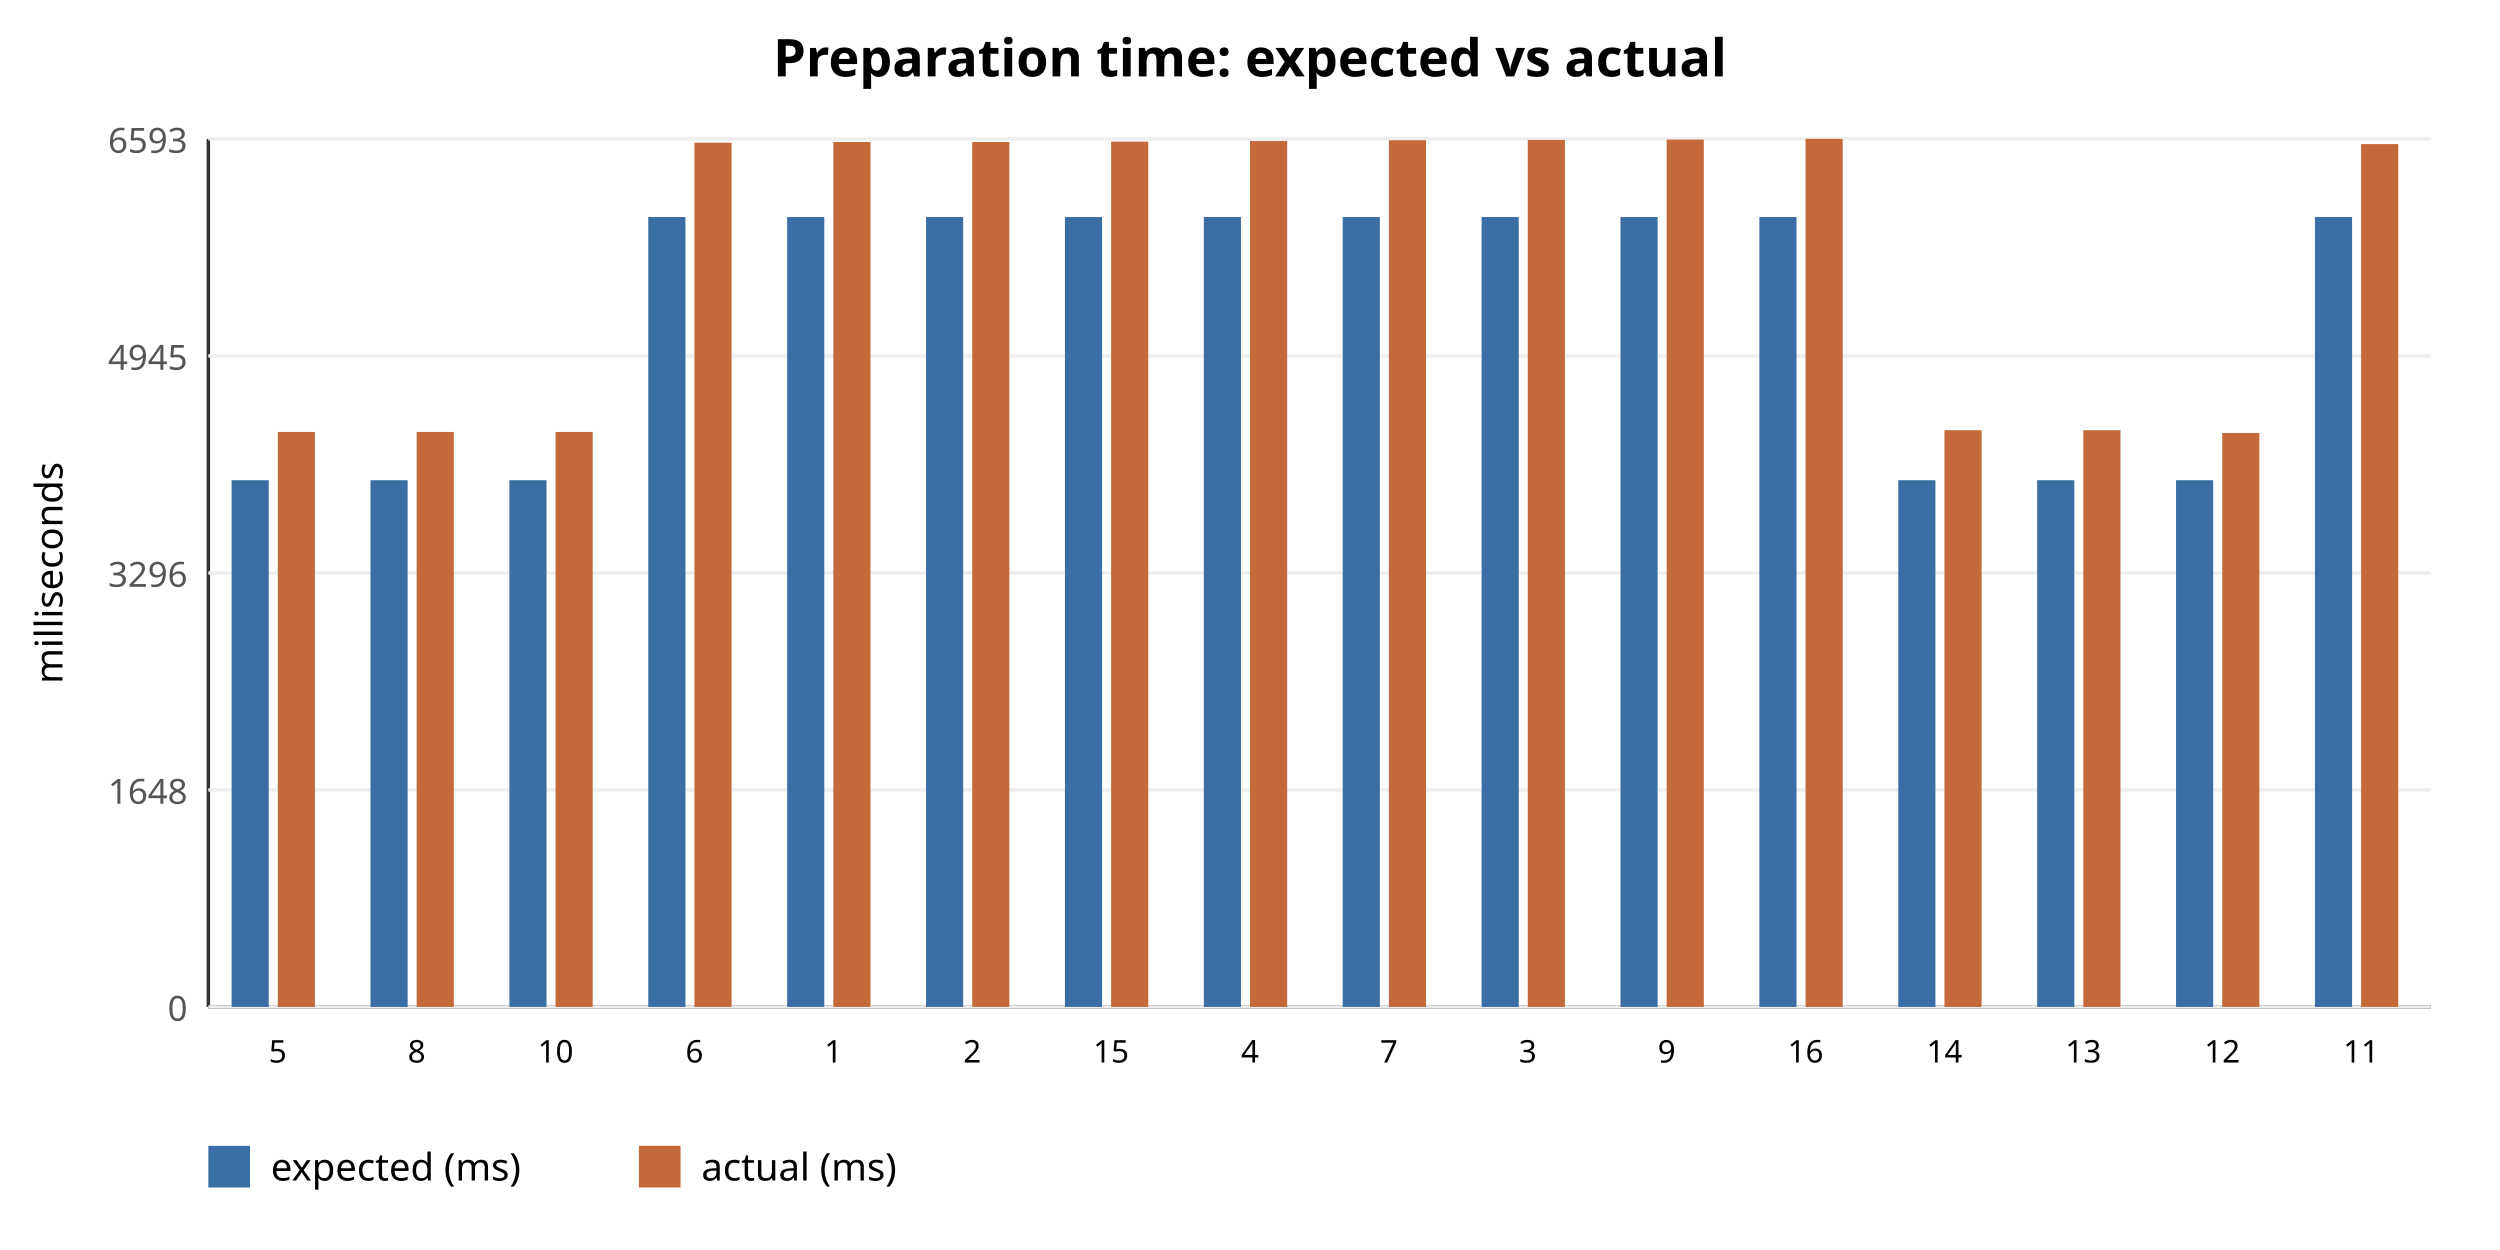
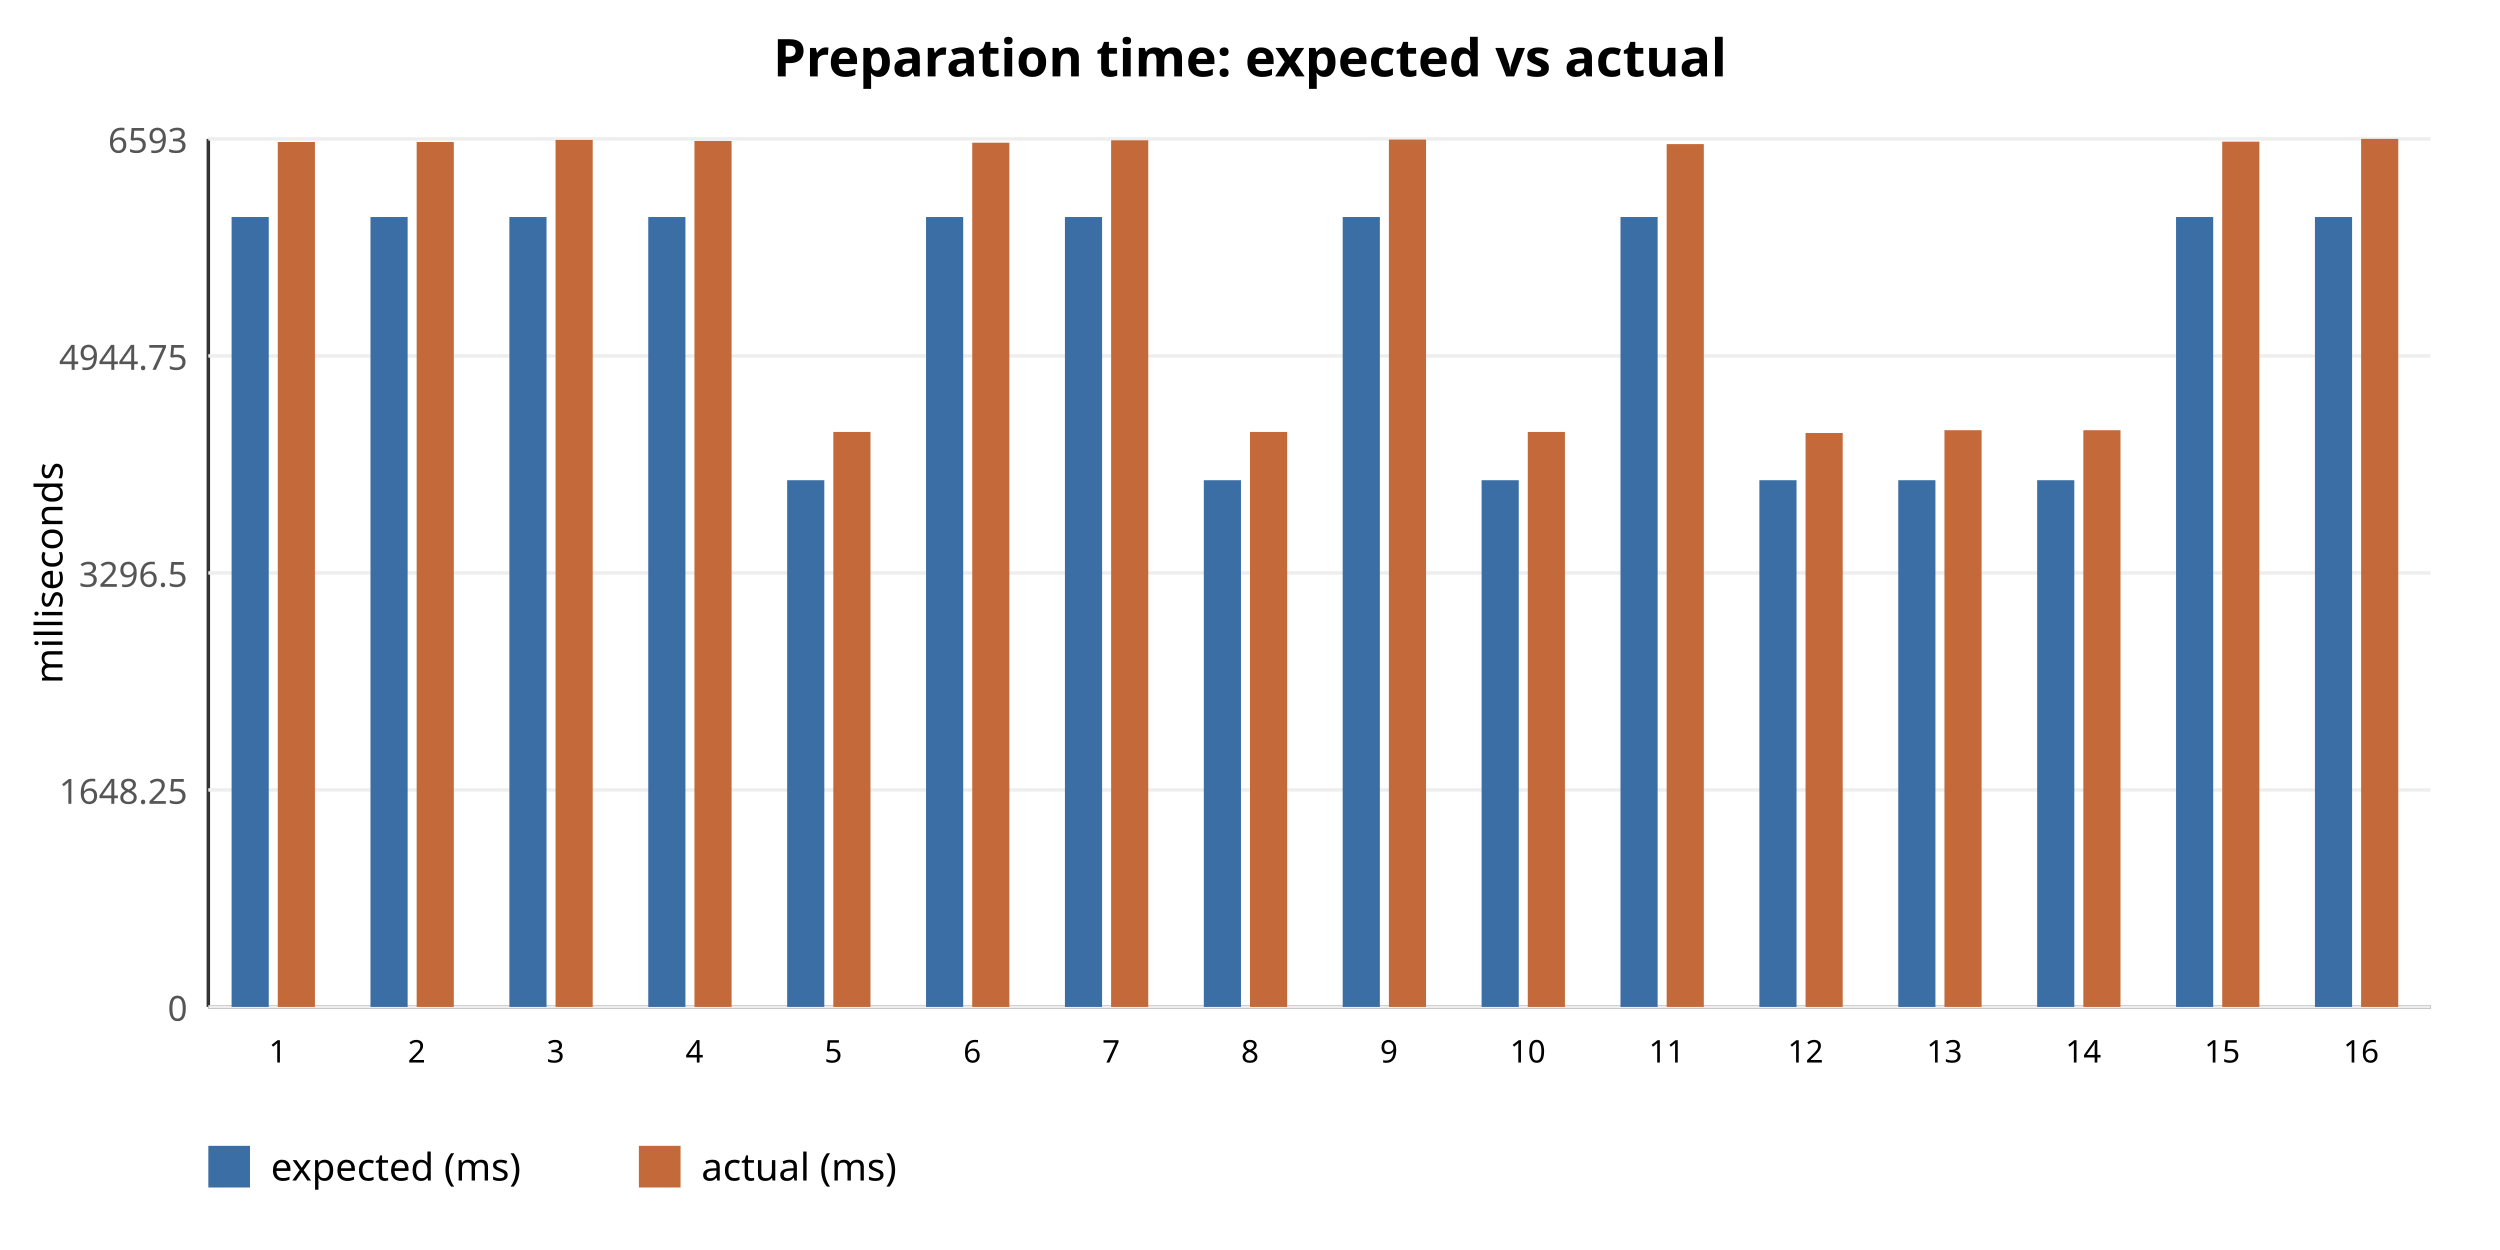
<svg xmlns="http://www.w3.org/2000/svg" width="720" height="360">
  <rect width="720" height="360" fill="white" />
  <text x="360.0" y="22" text-anchor="middle" font-family="sans-serif" font-size="15" font-weight="bold">Preparation time: expected vs actual</text>
  <line x1="60" y1="40" x2="60" y2="290" stroke="#333" />
  <line x1="60" y1="290" x2="700" y2="290" stroke="#333" />
  <line x1="60" y1="40.0" x2="700" y2="40.0" stroke="#eee" />
  <text x="54" y="44.0" text-anchor="end" font-family="sans-serif" font-size="10" fill="#555">6593</text>
  <line x1="60" y1="102.5" x2="700" y2="102.5" stroke="#eee" />
-   <text x="54" y="106.5" text-anchor="end" font-family="sans-serif" font-size="10" fill="#555">4945</text>
+   <text x="54" y="106.5" text-anchor="end" font-family="sans-serif" font-size="10" fill="#555">4944.75</text>
  <line x1="60" y1="165.0" x2="700" y2="165.0" stroke="#eee" />
-   <text x="54" y="169.0" text-anchor="end" font-family="sans-serif" font-size="10" fill="#555">3296</text>
+   <text x="54" y="169.0" text-anchor="end" font-family="sans-serif" font-size="10" fill="#555">3296.5</text>
  <line x1="60" y1="227.5" x2="700" y2="227.5" stroke="#eee" />
-   <text x="54" y="231.5" text-anchor="end" font-family="sans-serif" font-size="10" fill="#555">1648</text>
+   <text x="54" y="231.5" text-anchor="end" font-family="sans-serif" font-size="10" fill="#555">1648.25</text>
  <line x1="60" y1="290.0" x2="700" y2="290.0" stroke="#eee" />
  <text x="54" y="294.0" text-anchor="end" font-family="sans-serif" font-size="10" fill="#555">0</text>
-   <rect x="66.7" y="138.3" width="10.7" height="151.7" fill="#3b6ea5" />
-   <rect x="80.0" y="124.4" width="10.7" height="165.6" fill="#c46a3a" />
-   <text x="80.0" y="306" text-anchor="middle" font-family="sans-serif" font-size="9">5</text>
-   <rect x="106.7" y="138.3" width="10.7" height="151.7" fill="#3b6ea5" />
-   <rect x="120.0" y="124.4" width="10.7" height="165.6" fill="#c46a3a" />
-   <text x="120.0" y="306" text-anchor="middle" font-family="sans-serif" font-size="9">8</text>
-   <rect x="146.7" y="138.3" width="10.7" height="151.7" fill="#3b6ea5" />
-   <rect x="160.0" y="124.4" width="10.7" height="165.6" fill="#c46a3a" />
-   <text x="160.0" y="306" text-anchor="middle" font-family="sans-serif" font-size="9">10</text>
+   <rect x="66.7" y="62.5" width="10.7" height="227.5" fill="#3b6ea5" />
+   <rect x="80.0" y="40.9" width="10.7" height="249.1" fill="#c46a3a" />
+   <text x="80.0" y="306" text-anchor="middle" font-family="sans-serif" font-size="9">1</text>
+   <rect x="106.7" y="62.5" width="10.7" height="227.5" fill="#3b6ea5" />
+   <rect x="120.0" y="40.9" width="10.7" height="249.1" fill="#c46a3a" />
+   <text x="120.0" y="306" text-anchor="middle" font-family="sans-serif" font-size="9">2</text>
+   <rect x="146.7" y="62.5" width="10.7" height="227.5" fill="#3b6ea5" />
+   <rect x="160.0" y="40.3" width="10.7" height="249.7" fill="#c46a3a" />
+   <text x="160.0" y="306" text-anchor="middle" font-family="sans-serif" font-size="9">3</text>
  <rect x="186.7" y="62.5" width="10.7" height="227.5" fill="#3b6ea5" />
-   <rect x="200.0" y="41.1" width="10.7" height="248.9" fill="#c46a3a" />
-   <text x="200.0" y="306" text-anchor="middle" font-family="sans-serif" font-size="9">6</text>
-   <rect x="226.7" y="62.5" width="10.7" height="227.5" fill="#3b6ea5" />
-   <rect x="240.0" y="40.9" width="10.7" height="249.1" fill="#c46a3a" />
-   <text x="240.0" y="306" text-anchor="middle" font-family="sans-serif" font-size="9">1</text>
+   <rect x="200.0" y="40.6" width="10.7" height="249.4" fill="#c46a3a" />
+   <text x="200.0" y="306" text-anchor="middle" font-family="sans-serif" font-size="9">4</text>
+   <rect x="226.7" y="138.3" width="10.7" height="151.7" fill="#3b6ea5" />
+   <rect x="240.0" y="124.4" width="10.7" height="165.6" fill="#c46a3a" />
+   <text x="240.0" y="306" text-anchor="middle" font-family="sans-serif" font-size="9">5</text>
  <rect x="266.7" y="62.5" width="10.7" height="227.5" fill="#3b6ea5" />
-   <rect x="280.0" y="40.9" width="10.7" height="249.1" fill="#c46a3a" />
-   <text x="280.0" y="306" text-anchor="middle" font-family="sans-serif" font-size="9">2</text>
+   <rect x="280.0" y="41.1" width="10.7" height="248.9" fill="#c46a3a" />
+   <text x="280.0" y="306" text-anchor="middle" font-family="sans-serif" font-size="9">6</text>
  <rect x="306.7" y="62.5" width="10.7" height="227.5" fill="#3b6ea5" />
-   <rect x="320.0" y="40.8" width="10.7" height="249.2" fill="#c46a3a" />
-   <text x="320.0" y="306" text-anchor="middle" font-family="sans-serif" font-size="9">15</text>
-   <rect x="346.7" y="62.5" width="10.7" height="227.5" fill="#3b6ea5" />
-   <rect x="360.0" y="40.6" width="10.7" height="249.4" fill="#c46a3a" />
-   <text x="360.0" y="306" text-anchor="middle" font-family="sans-serif" font-size="9">4</text>
+   <rect x="320.0" y="40.4" width="10.7" height="249.6" fill="#c46a3a" />
+   <text x="320.0" y="306" text-anchor="middle" font-family="sans-serif" font-size="9">7</text>
+   <rect x="346.7" y="138.3" width="10.7" height="151.7" fill="#3b6ea5" />
+   <rect x="360.0" y="124.4" width="10.7" height="165.6" fill="#c46a3a" />
+   <text x="360.0" y="306" text-anchor="middle" font-family="sans-serif" font-size="9">8</text>
  <rect x="386.7" y="62.5" width="10.7" height="227.5" fill="#3b6ea5" />
-   <rect x="400.0" y="40.4" width="10.7" height="249.6" fill="#c46a3a" />
-   <text x="400.0" y="306" text-anchor="middle" font-family="sans-serif" font-size="9">7</text>
-   <rect x="426.7" y="62.5" width="10.7" height="227.5" fill="#3b6ea5" />
-   <rect x="440.0" y="40.3" width="10.7" height="249.7" fill="#c46a3a" />
-   <text x="440.0" y="306" text-anchor="middle" font-family="sans-serif" font-size="9">3</text>
+   <rect x="400.0" y="40.2" width="10.7" height="249.8" fill="#c46a3a" />
+   <text x="400.0" y="306" text-anchor="middle" font-family="sans-serif" font-size="9">9</text>
+   <rect x="426.7" y="138.3" width="10.7" height="151.7" fill="#3b6ea5" />
+   <rect x="440.0" y="124.4" width="10.7" height="165.6" fill="#c46a3a" />
+   <text x="440.0" y="306" text-anchor="middle" font-family="sans-serif" font-size="9">10</text>
  <rect x="466.7" y="62.5" width="10.7" height="227.5" fill="#3b6ea5" />
-   <rect x="480.0" y="40.2" width="10.7" height="249.8" fill="#c46a3a" />
-   <text x="480.0" y="306" text-anchor="middle" font-family="sans-serif" font-size="9">9</text>
-   <rect x="506.7" y="62.5" width="10.7" height="227.5" fill="#3b6ea5" />
-   <rect x="520.0" y="40.0" width="10.7" height="250.0" fill="#c46a3a" />
-   <text x="520.0" y="306" text-anchor="middle" font-family="sans-serif" font-size="9">16</text>
+   <rect x="480.0" y="41.5" width="10.7" height="248.5" fill="#c46a3a" />
+   <text x="480.0" y="306" text-anchor="middle" font-family="sans-serif" font-size="9">11</text>
+   <rect x="506.7" y="138.3" width="10.7" height="151.7" fill="#3b6ea5" />
+   <rect x="520.0" y="124.7" width="10.7" height="165.3" fill="#c46a3a" />
+   <text x="520.0" y="306" text-anchor="middle" font-family="sans-serif" font-size="9">12</text>
  <rect x="546.7" y="138.3" width="10.7" height="151.7" fill="#3b6ea5" />
  <rect x="560.0" y="123.9" width="10.7" height="166.1" fill="#c46a3a" />
-   <text x="560.0" y="306" text-anchor="middle" font-family="sans-serif" font-size="9">14</text>
+   <text x="560.0" y="306" text-anchor="middle" font-family="sans-serif" font-size="9">13</text>
  <rect x="586.7" y="138.3" width="10.7" height="151.7" fill="#3b6ea5" />
  <rect x="600.0" y="123.9" width="10.7" height="166.1" fill="#c46a3a" />
-   <text x="600.0" y="306" text-anchor="middle" font-family="sans-serif" font-size="9">13</text>
-   <rect x="626.7" y="138.3" width="10.7" height="151.7" fill="#3b6ea5" />
-   <rect x="640.0" y="124.7" width="10.7" height="165.3" fill="#c46a3a" />
-   <text x="640.0" y="306" text-anchor="middle" font-family="sans-serif" font-size="9">12</text>
+   <text x="600.0" y="306" text-anchor="middle" font-family="sans-serif" font-size="9">14</text>
+   <rect x="626.7" y="62.5" width="10.7" height="227.5" fill="#3b6ea5" />
+   <rect x="640.0" y="40.8" width="10.7" height="249.2" fill="#c46a3a" />
+   <text x="640.0" y="306" text-anchor="middle" font-family="sans-serif" font-size="9">15</text>
  <rect x="666.7" y="62.5" width="10.7" height="227.5" fill="#3b6ea5" />
-   <rect x="680.0" y="41.5" width="10.7" height="248.5" fill="#c46a3a" />
-   <text x="680.0" y="306" text-anchor="middle" font-family="sans-serif" font-size="9">11</text>
+   <rect x="680.0" y="40.0" width="10.7" height="250.0" fill="#c46a3a" />
+   <text x="680.0" y="306" text-anchor="middle" font-family="sans-serif" font-size="9">16</text>
  <rect x="60" y="330" width="12" height="12" fill="#3b6ea5" />
  <text x="78" y="340" font-family="sans-serif" font-size="11">expected (ms)</text>
  <rect x="184" y="330" width="12" height="12" fill="#c46a3a" />
  <text x="202" y="340" font-family="sans-serif" font-size="11">actual (ms)</text>
  <text x="18" y="165.0" transform="rotate(-90 18 165.0)" text-anchor="middle" font-family="sans-serif" font-size="11">milliseconds</text>
</svg>
